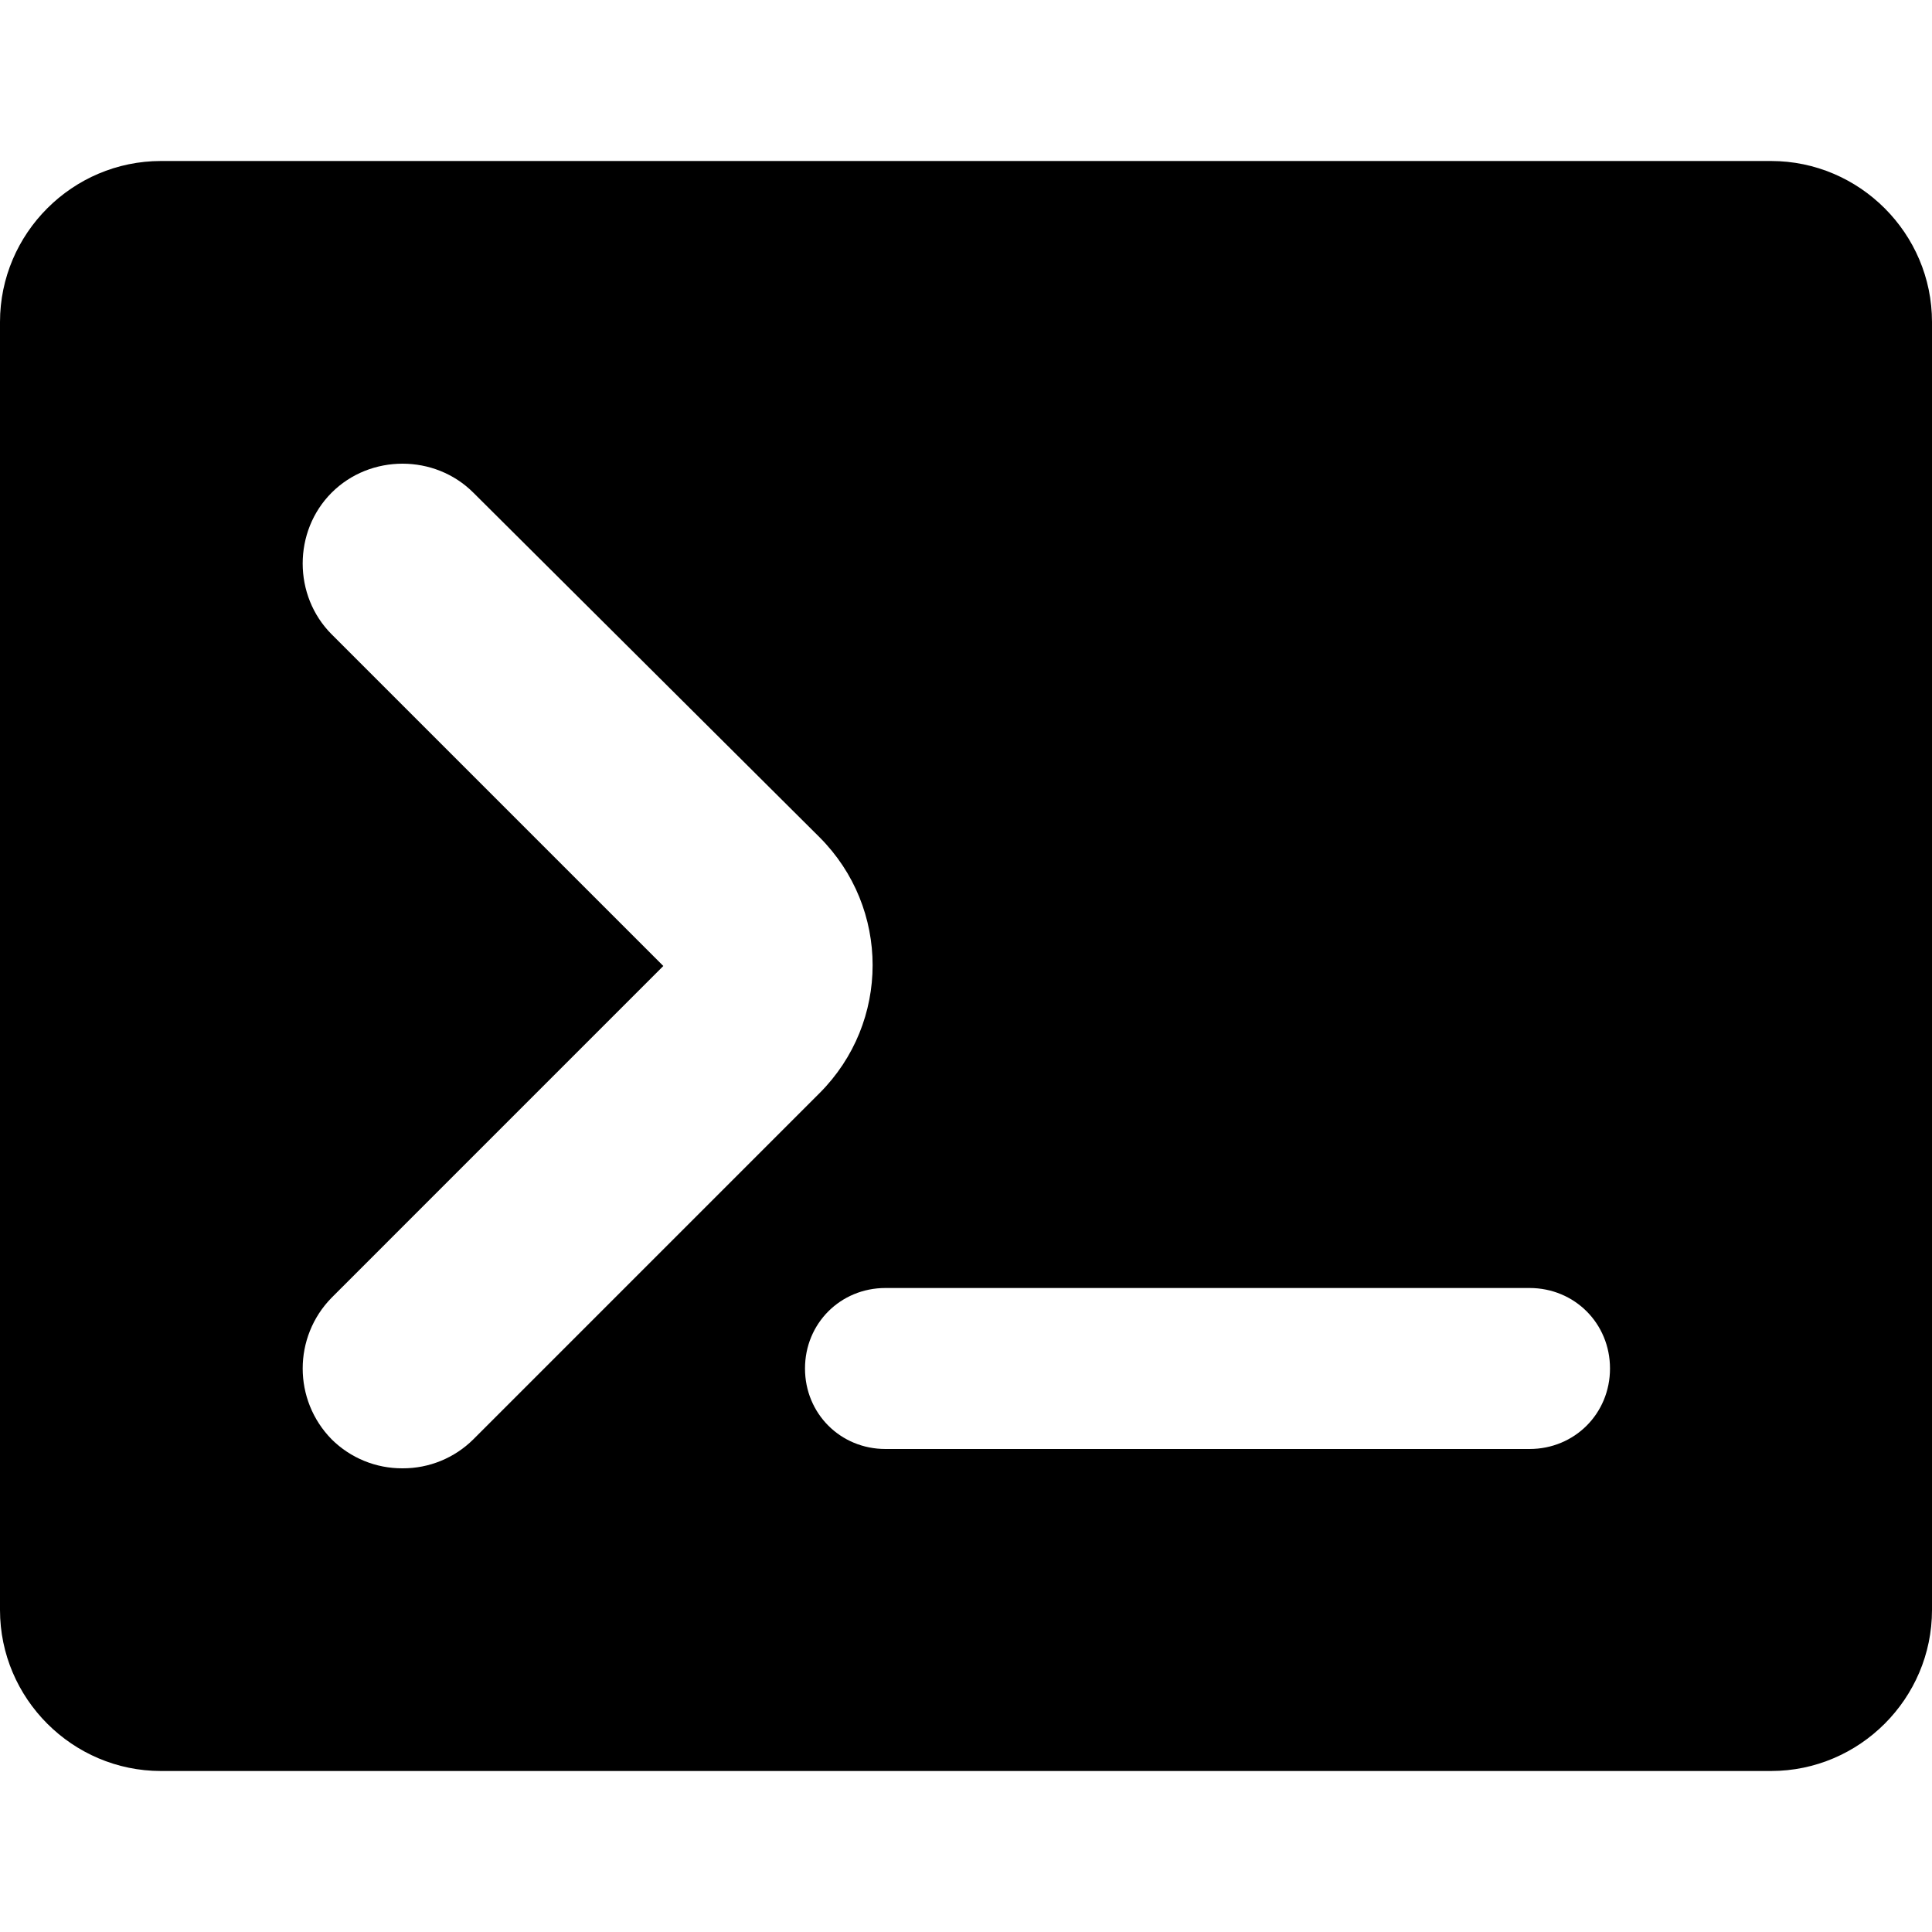
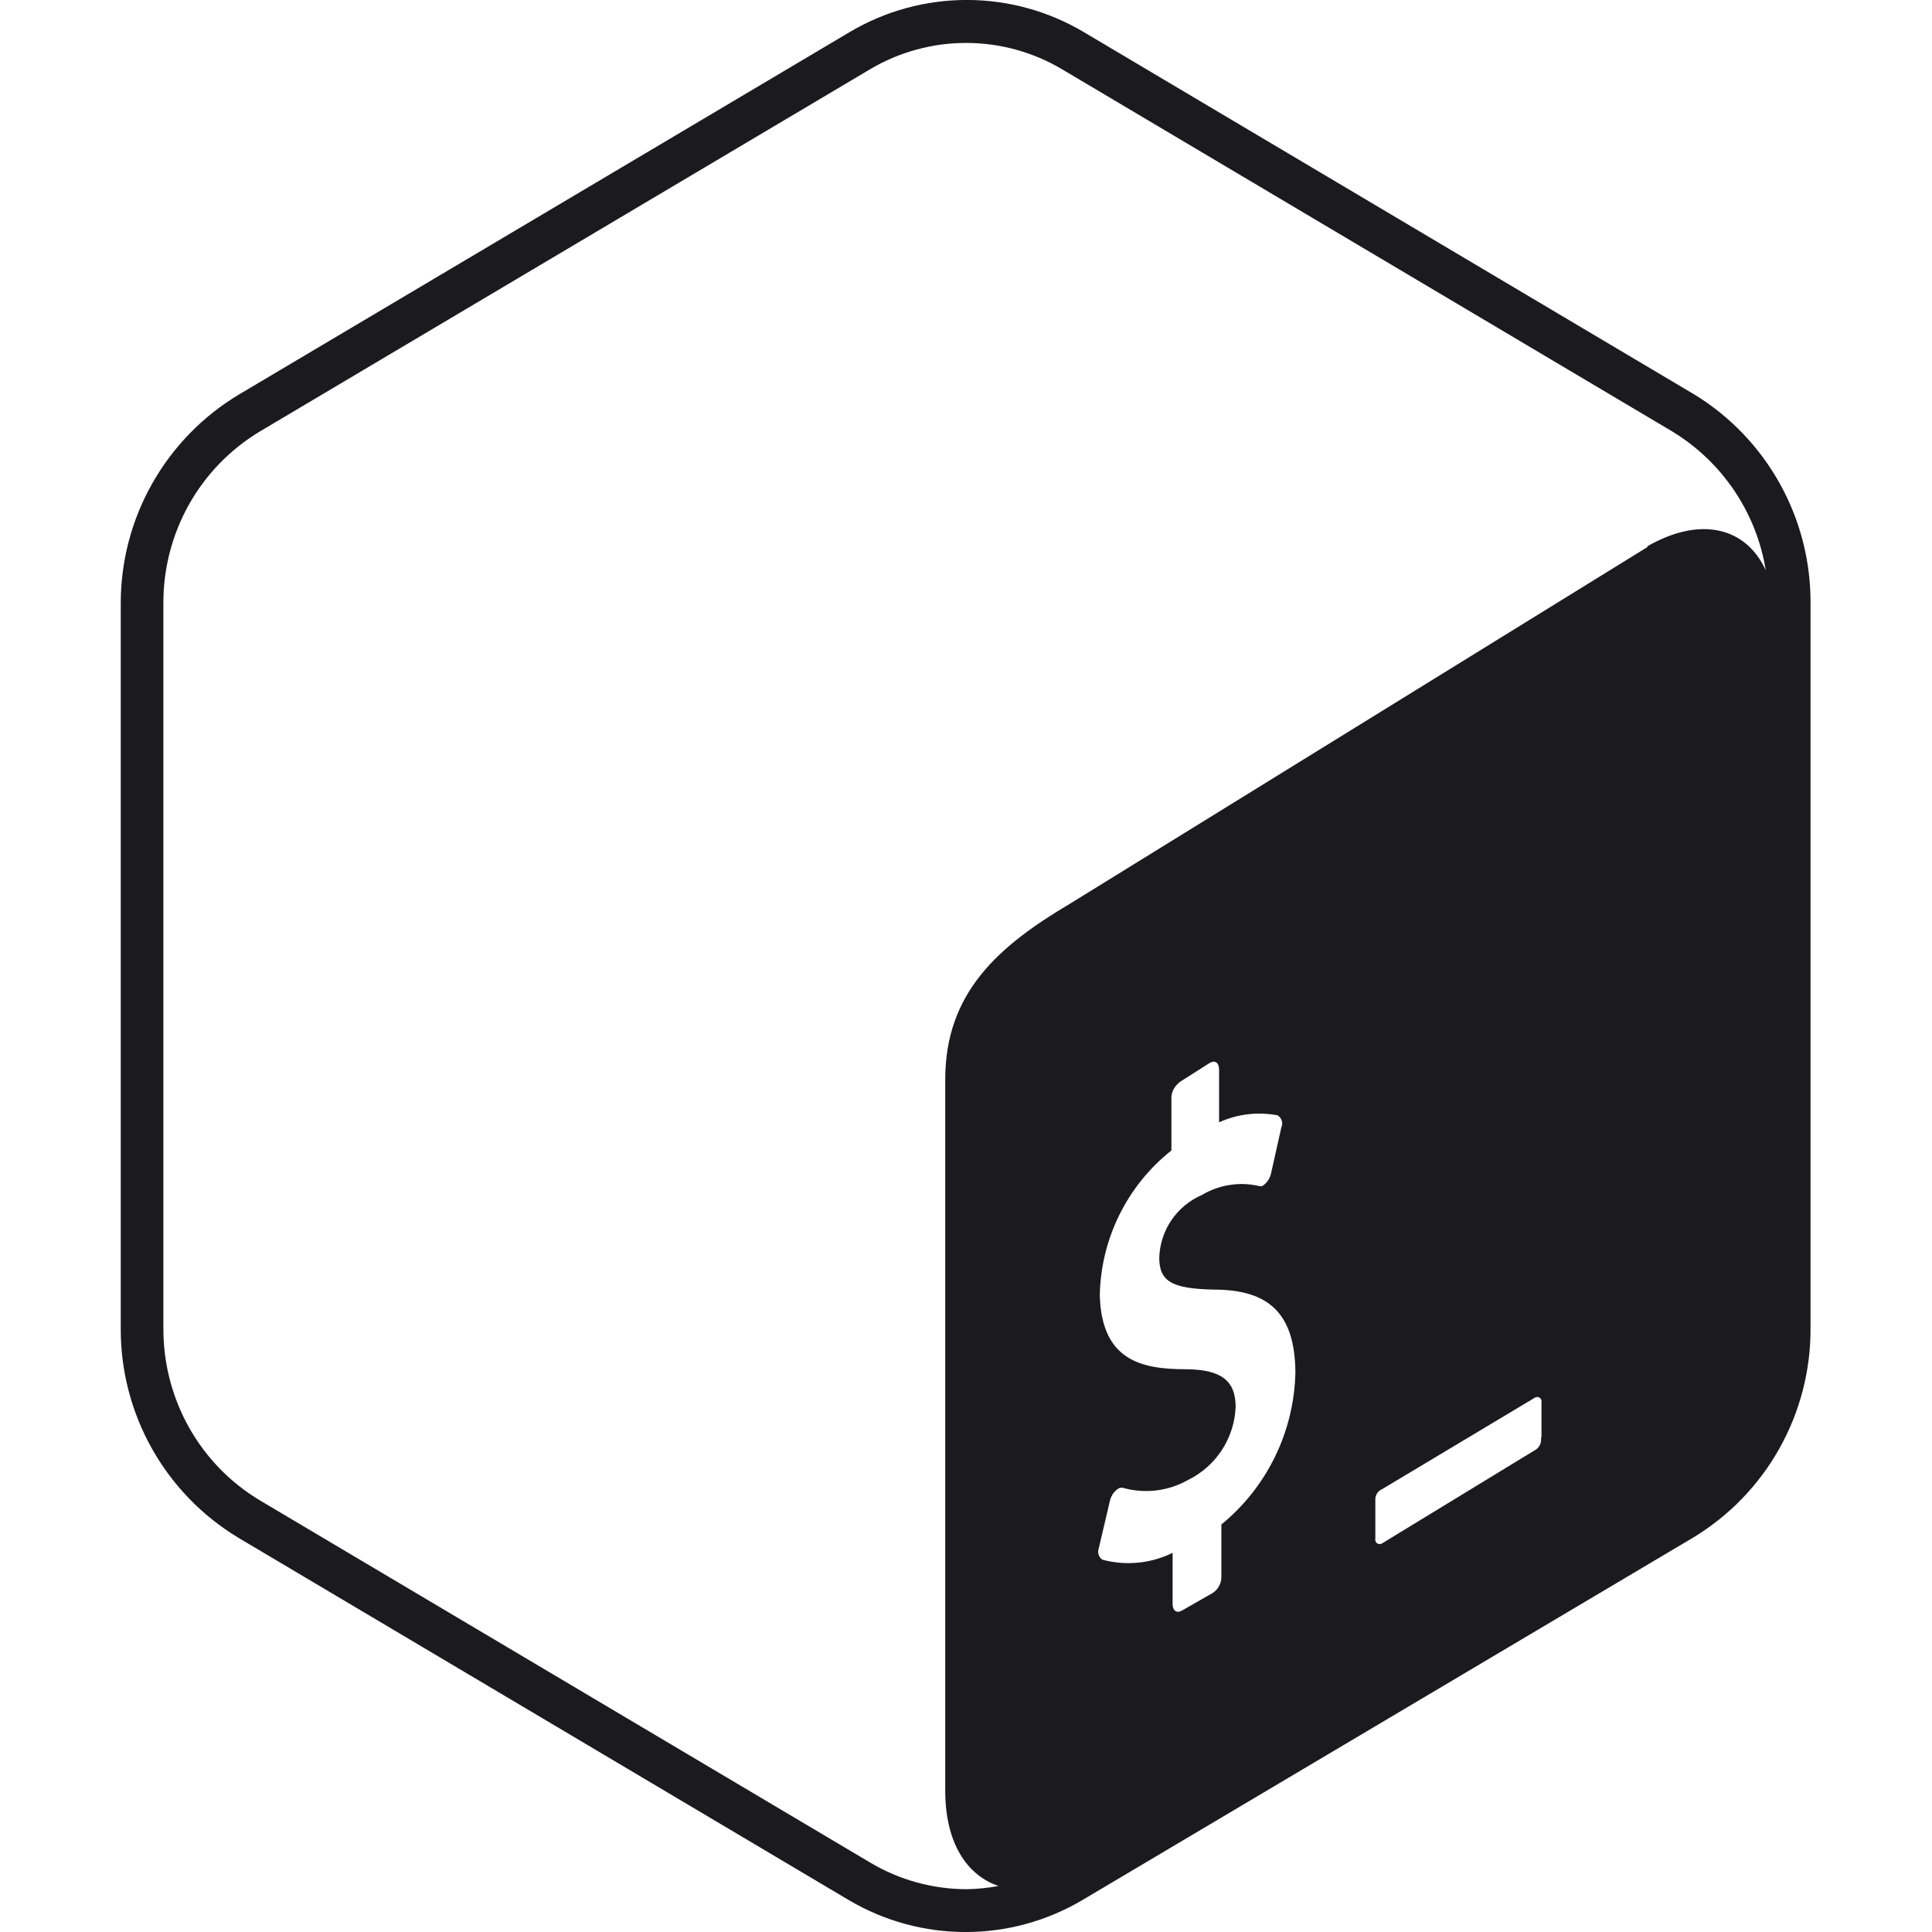
- <svg xmlns="http://www.w3.org/2000/svg" width="12" height="12" focusable="false" viewBox="0 0 12 12">
-   <path fill="currentColor" d="M11 1H1c-.55 0-1 .45-1 1v8c0 .55.45 1 1 1h10c.55 0 1-.45 1-1V2c0-.55-.45-1-1-1zM2.5 9.12a.62.62 0 01-.44-.18.628.628 0 010-.88L4.12 6 2.06 3.94c-.24-.24-.24-.64 0-.88s.64-.24.88 0L5.09 5.2c.44.44.44 1.15 0 1.59L2.94 8.94a.62.62 0 01-.44.18zm7-.12h-4c-.28 0-.5-.22-.5-.5s.22-.5.5-.5h4c.28 0 .5.22.5.5s-.22.5-.5.5z" />
+ <svg xmlns="http://www.w3.org/2000/svg" width="64" height="64" viewBox="0 0 32 32">
+   <path d="M28.057 6.53L17.952.532a3.8 3.8 0 0 0-3.88 0L3.965 6.53A4.03 4.03 0 0 0 2 10.002v11.996a4.03 4.03 0 0 0 1.948 3.472l10.105 5.998a3.8 3.8 0 0 0 3.88 0L28.04 25.47a4.03 4.03 0 0 0 1.948-3.472V10.002a4.03 4.03 0 0 0-1.93-3.472zM20.23 25.262v.86c-.001.108-.057.207-.148.265l-.512.293c-.08.042-.148 0-.148-.113v-.847a1.66 1.66 0 0 1-1.164.113c-.062-.042-.086-.122-.056-.2l.183-.78c.016-.066.05-.125.102-.17a.18.18 0 0 1 .05-.035.11.11 0 0 1 .08 0 1.41 1.41 0 0 0 1.059-.134 1.41 1.41 0 0 0 .79-1.21c0-.438-.24-.62-.82-.625-.734 0-1.4-.14-1.43-1.224.017-.937.452-1.817 1.186-2.4v-.872c-.001-.1.056-.2.148-.268l.494-.314c.08-.042.148 0 .148.116v.872a1.61 1.61 0 0 1 .967-.116c.07.04.098.128.064.2l-.173.773c-.015.06-.045.113-.088.155-.014.015-.03.028-.05.04s-.05.008-.074 0a1.28 1.28 0 0 0-.931.152 1.17 1.17 0 0 0-.706 1.037c0 .395.208.515.907.53.935 0 1.337.423 1.348 1.362-.018.983-.467 1.908-1.228 2.53zm5.293-1.45c.012.074-.018.15-.078.194L22.9 25.558c-.024.02-.06.023-.087.007s-.04-.05-.033-.08v-.66c.003-.072.05-.136.116-.162l2.516-1.507c.024-.02.06-.023.087-.007s.04.05.033.08v.582zM27.288 9.06l-9.562 5.906c-1.193.706-2.07 1.478-2.07 2.914v11.778c0 .86.353 1.4.882 1.58a3.14 3.14 0 0 1-.53.053 3.13 3.13 0 0 1-1.595-.441L4.308 24.853C3.3 24.25 2.702 23.165 2.706 22V10.002C2.7 8.834 3.3 7.75 4.308 7.144l10.105-5.998c.98-.58 2.196-.58 3.176 0l10.105 5.998c.833.504 1.4 1.35 1.552 2.3-.328-.713-1.083-.9-1.962-.395h.003z" fill="#1b1b1f" fill-rule="evenodd" />
</svg>
